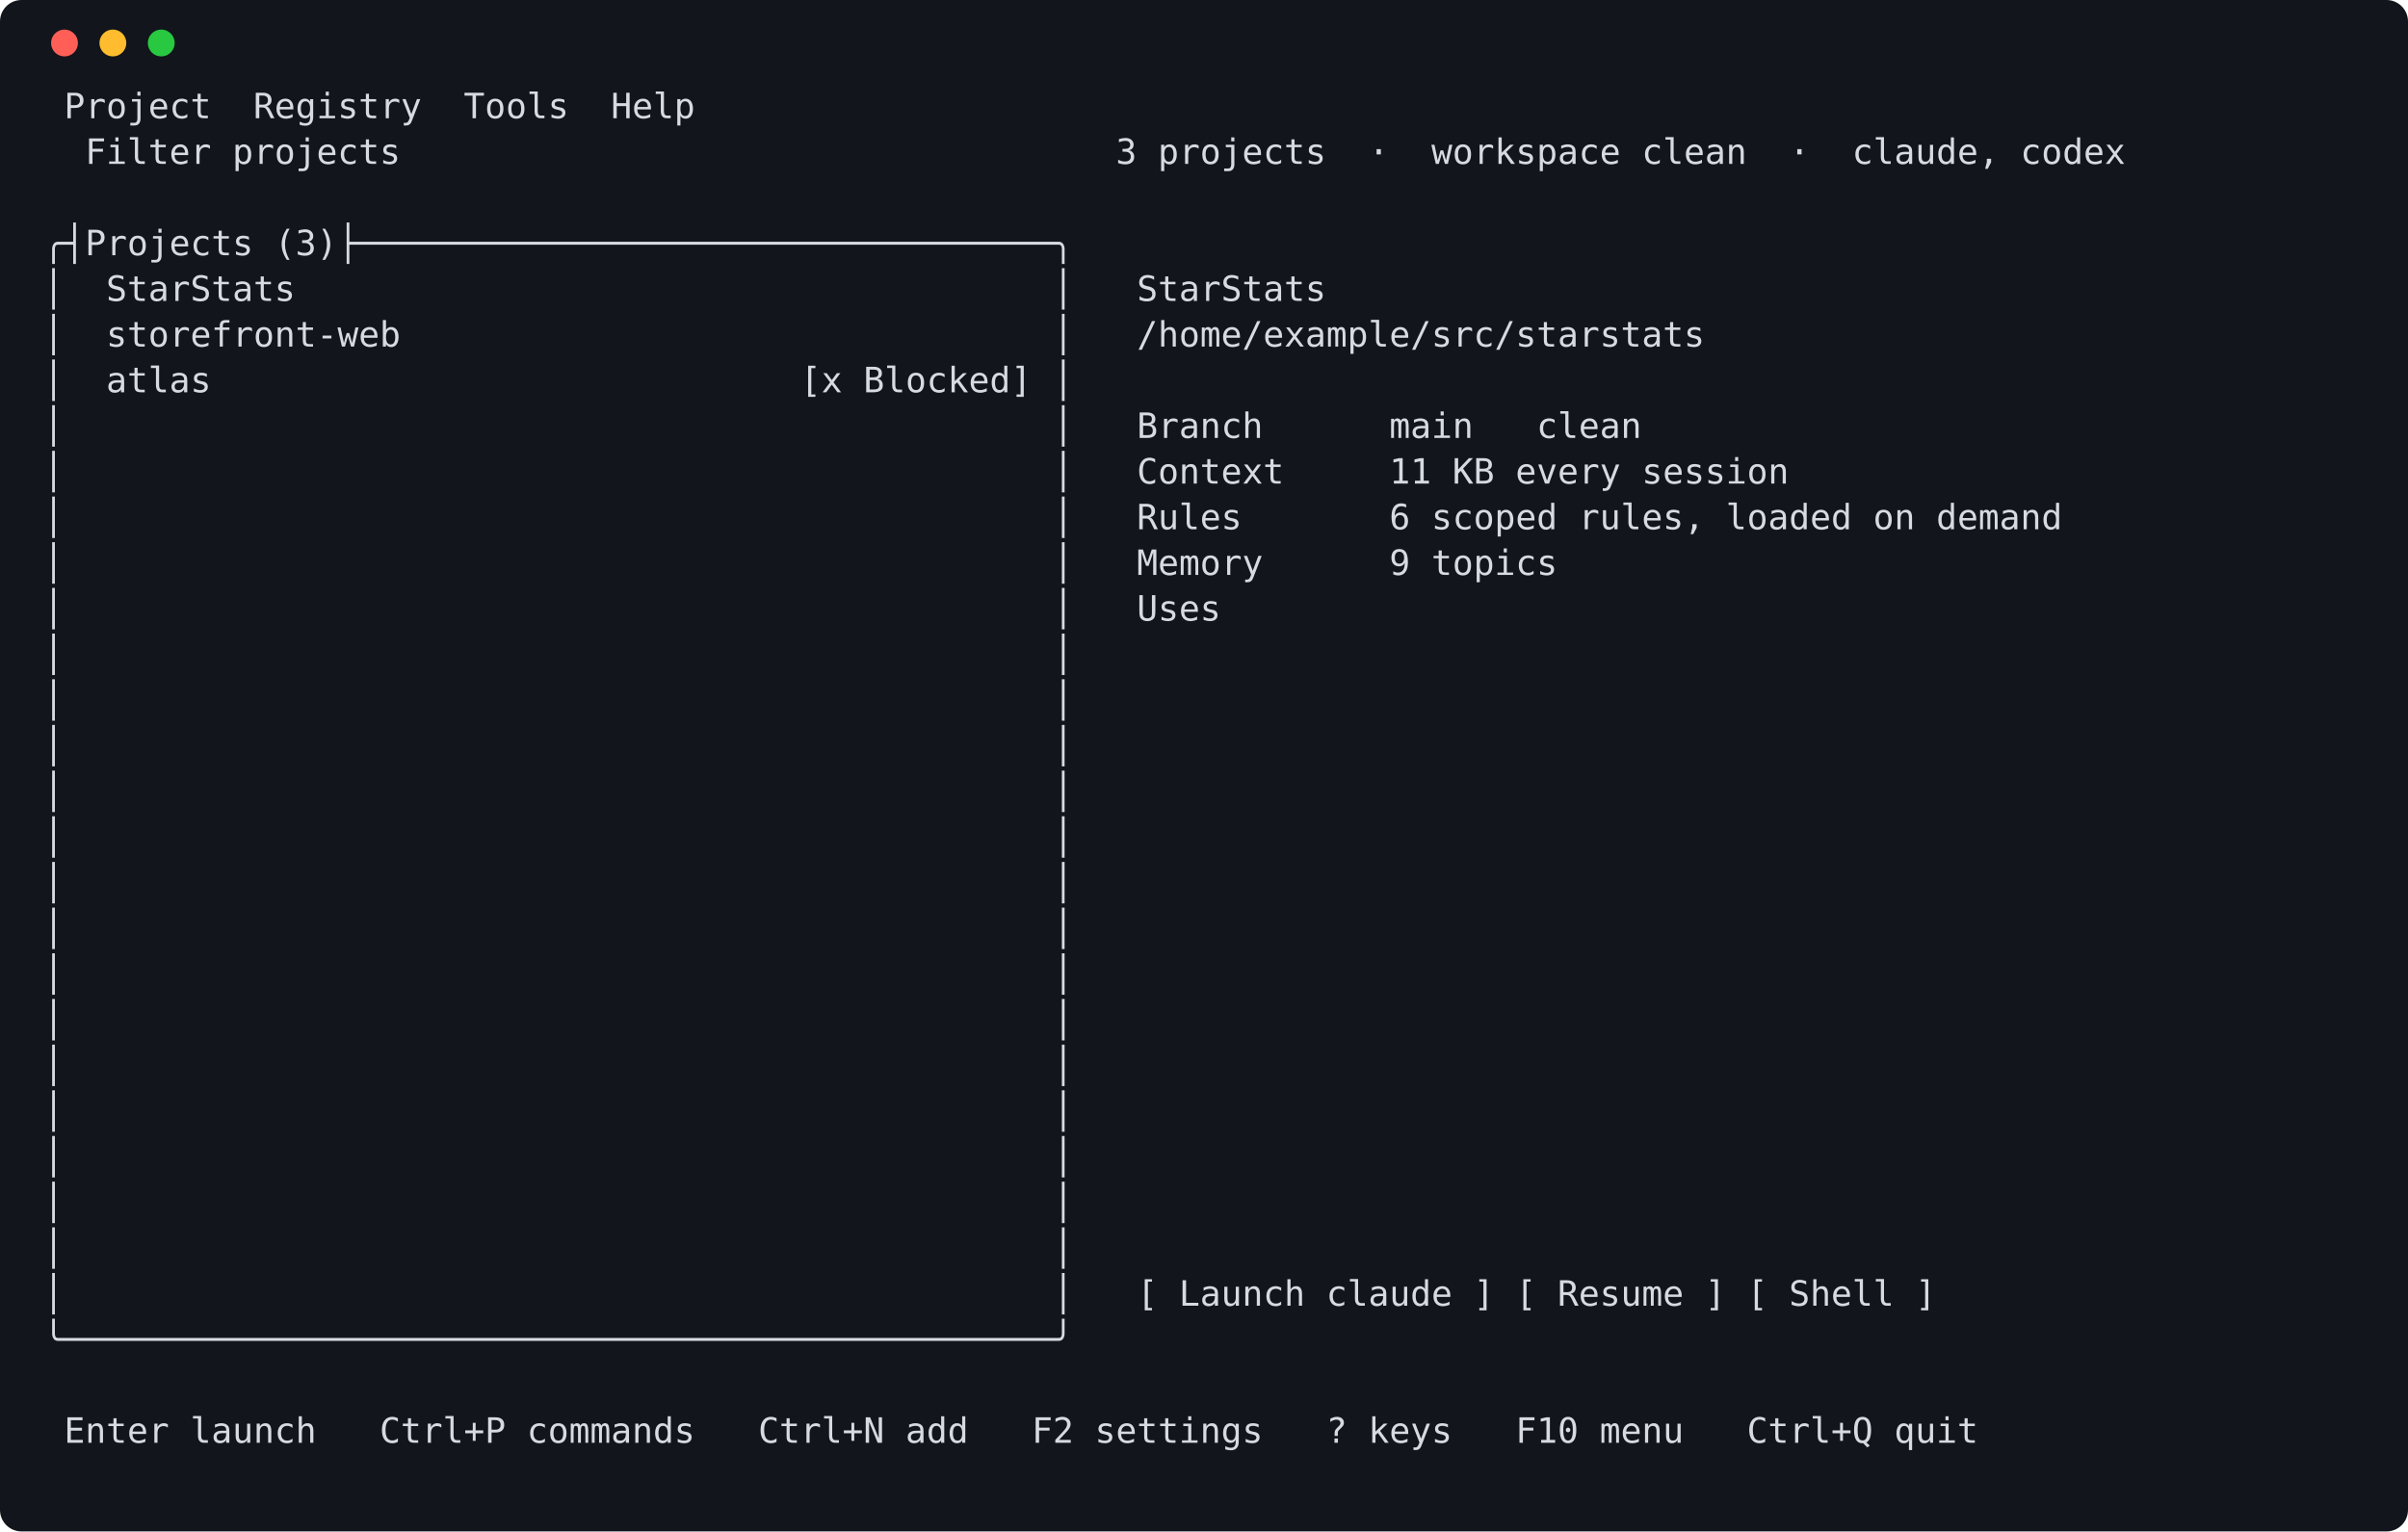
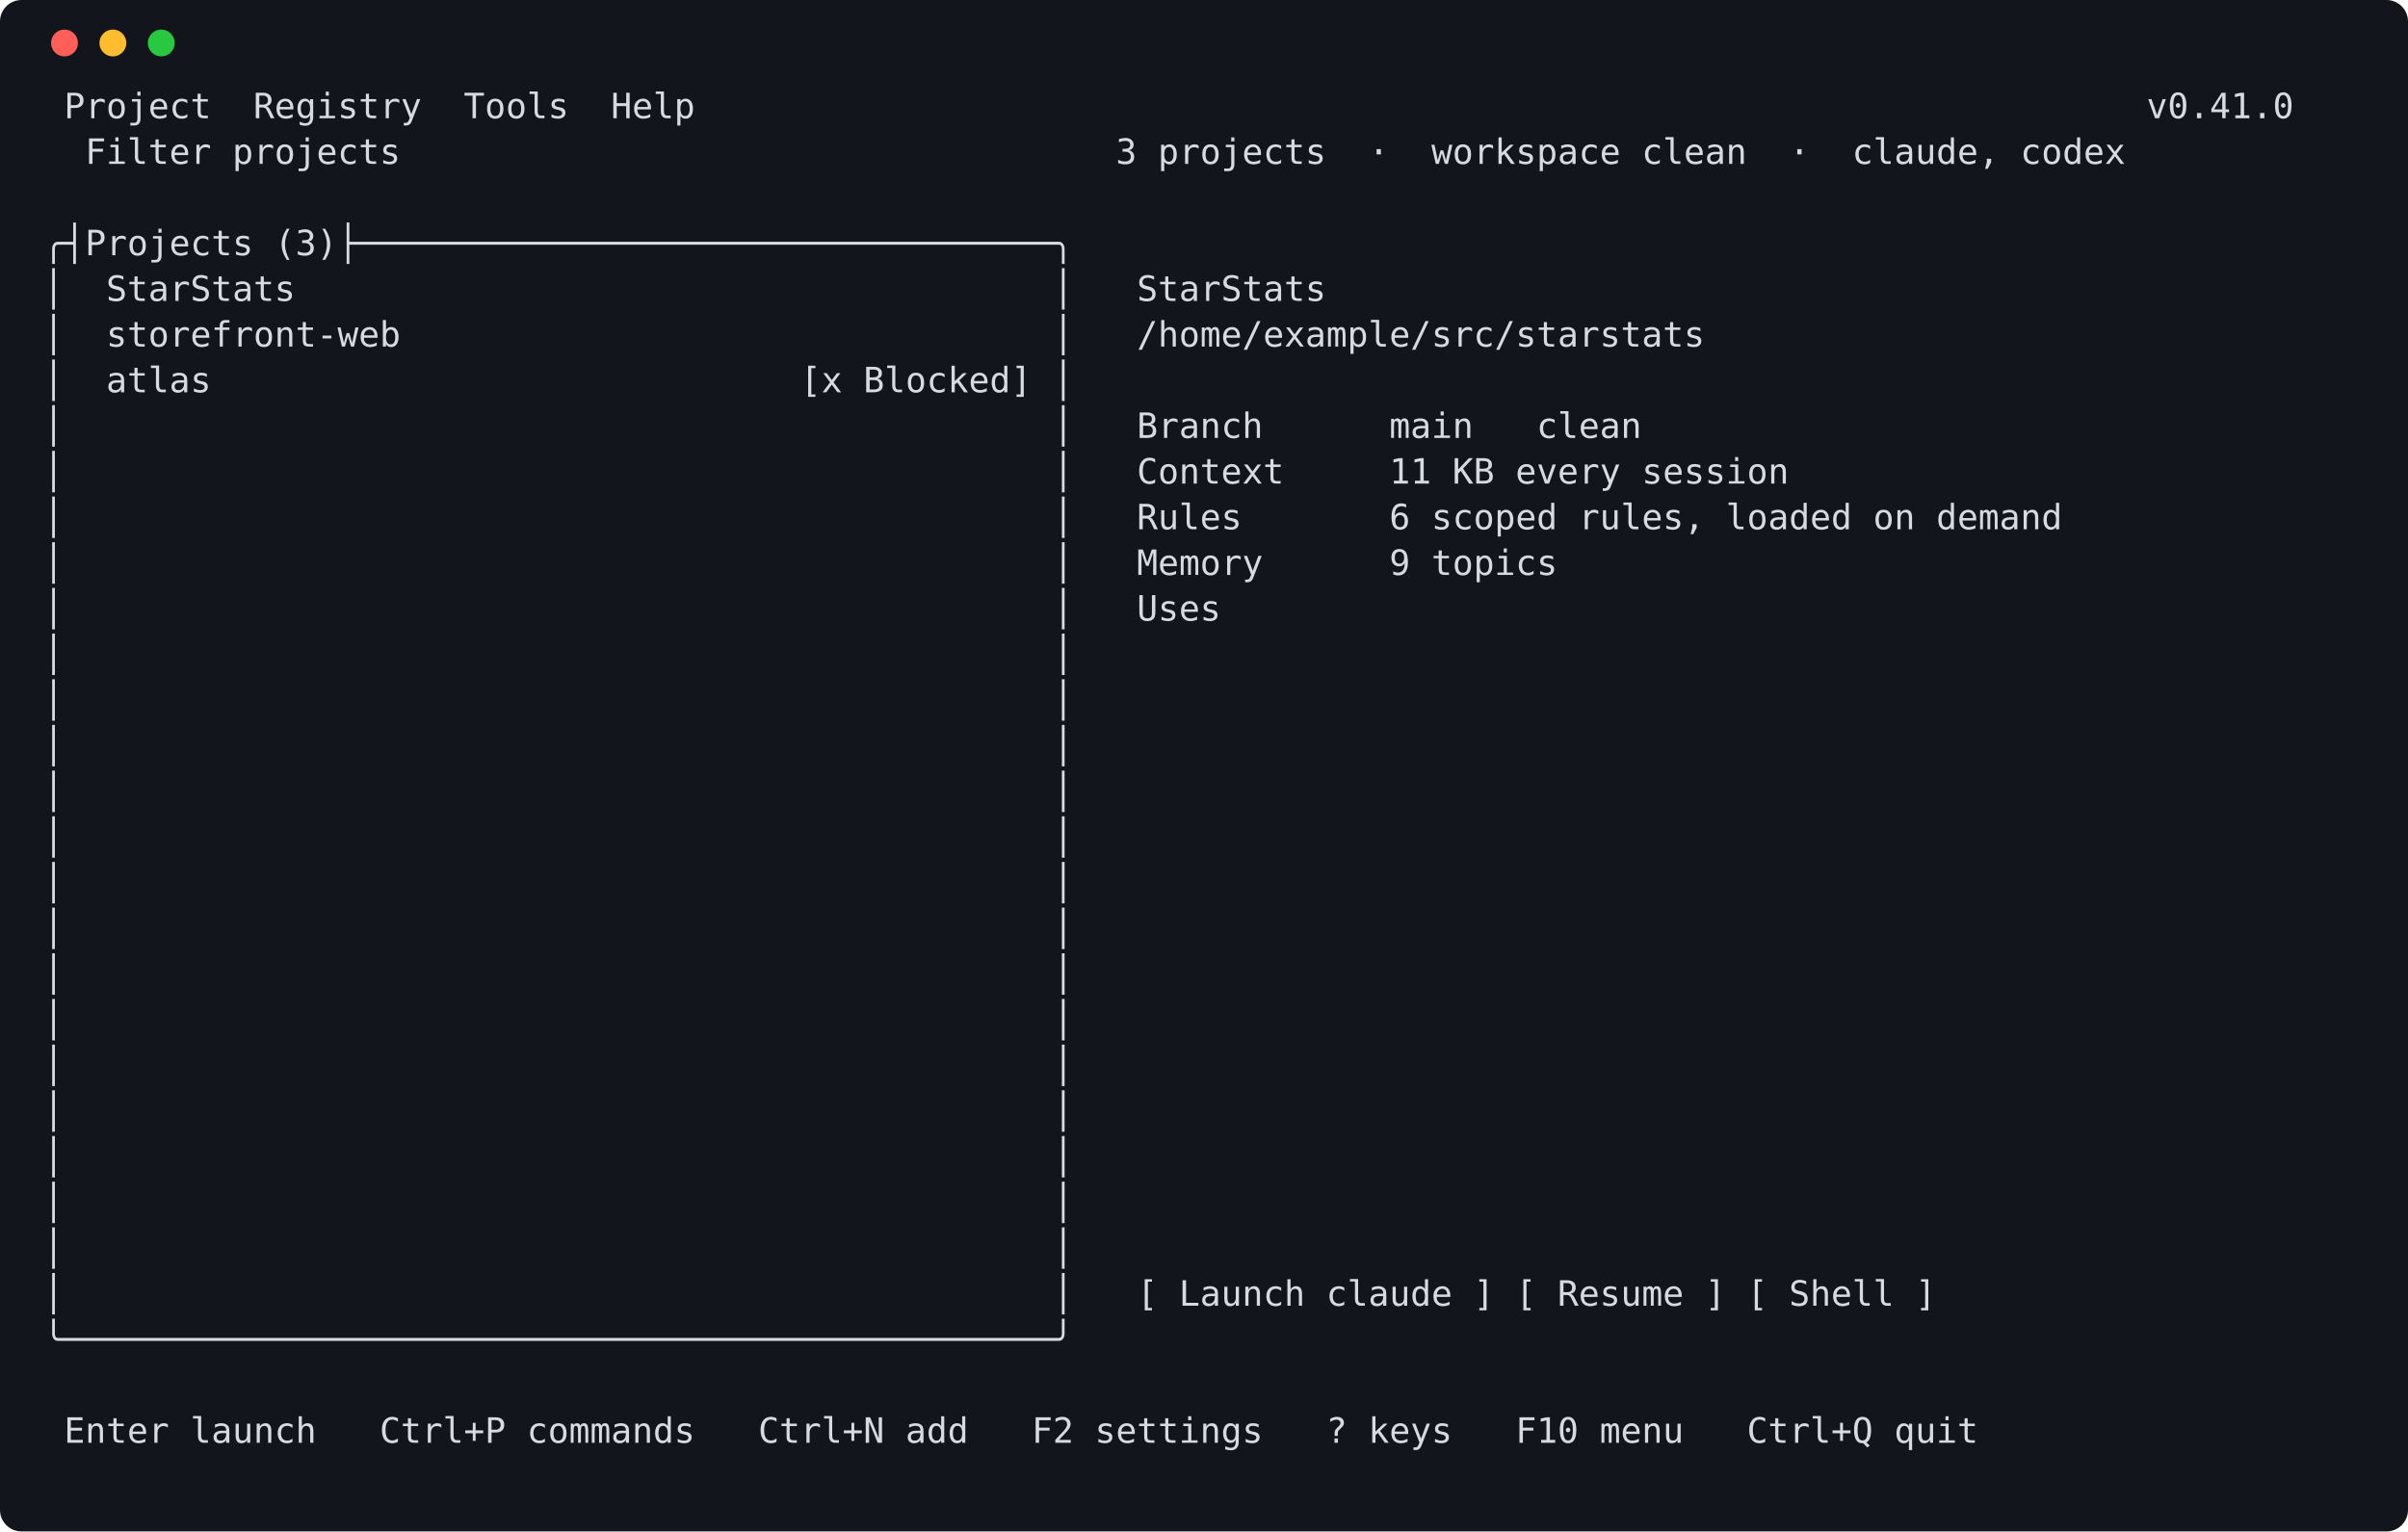
<svg xmlns="http://www.w3.org/2000/svg" width="896" height="570" viewBox="0 0 896 570" role="img" aria-label="launcher screen">
  <rect width="896" height="570" rx="8" fill="#12151b" />
  <circle cx="24" cy="16" r="5" fill="#ff5f57" />
  <circle cx="42" cy="16" r="5" fill="#febc2e" />
  <circle cx="60" cy="16" r="5" fill="#28c840" />
+   <style>text { white-space: pre; }</style>
  <g font-family="Cascadia Mono,DejaVu Sans Mono,Consolas,Menlo,monospace" font-size="13" fill="#d7dae0" xml:space="preserve">
-     <text x="16" y="44"> Project  Registry  Tools  Help</text>
+     <text x="16" y="44"> Project  Registry  Tools  Help                                                                     v0.41.0</text>
    <text x="16" y="61">  Filter projects                                  3 projects  ·  workspace clean  ·  claude, codex</text>
    <text x="16" y="78" />
    <text x="16" y="95">╭┤Projects (3)├─────────────────────────────────╮</text>
    <text x="16" y="112">│  StarStats                                    │   StarStats</text>
    <text x="16" y="129">│  storefront-web                               │   /home/example/src/starstats</text>
    <text x="16" y="146">│  atlas                            [x Blocked] │</text>
    <text x="16" y="163">│                                               │   Branch      main   clean</text>
    <text x="16" y="180">│                                               │   Context     11 KB every session</text>
    <text x="16" y="197">│                                               │   Rules       6 scoped rules, loaded on demand</text>
    <text x="16" y="214">│                                               │   Memory      9 topics</text>
    <text x="16" y="231">│                                               │   Uses</text>
    <text x="16" y="248">│                                               │</text>
    <text x="16" y="265">│                                               │</text>
    <text x="16" y="282">│                                               │</text>
    <text x="16" y="299">│                                               │</text>
    <text x="16" y="316">│                                               │</text>
    <text x="16" y="333">│                                               │</text>
    <text x="16" y="350">│                                               │</text>
    <text x="16" y="367">│                                               │</text>
    <text x="16" y="384">│                                               │</text>
    <text x="16" y="401">│                                               │</text>
    <text x="16" y="418">│                                               │</text>
    <text x="16" y="435">│                                               │</text>
    <text x="16" y="452">│                                               │</text>
    <text x="16" y="469">│                                               │</text>
    <text x="16" y="486">│                                               │   [ Launch claude ] [ Resume ] [ Shell ]</text>
    <text x="16" y="503">╰───────────────────────────────────────────────╯</text>
    <text x="16" y="520" />
    <text x="16" y="537"> Enter launch   Ctrl+P commands   Ctrl+N add   F2 settings   ? keys   F10 menu   Ctrl+Q quit</text>
  </g>
</svg>
